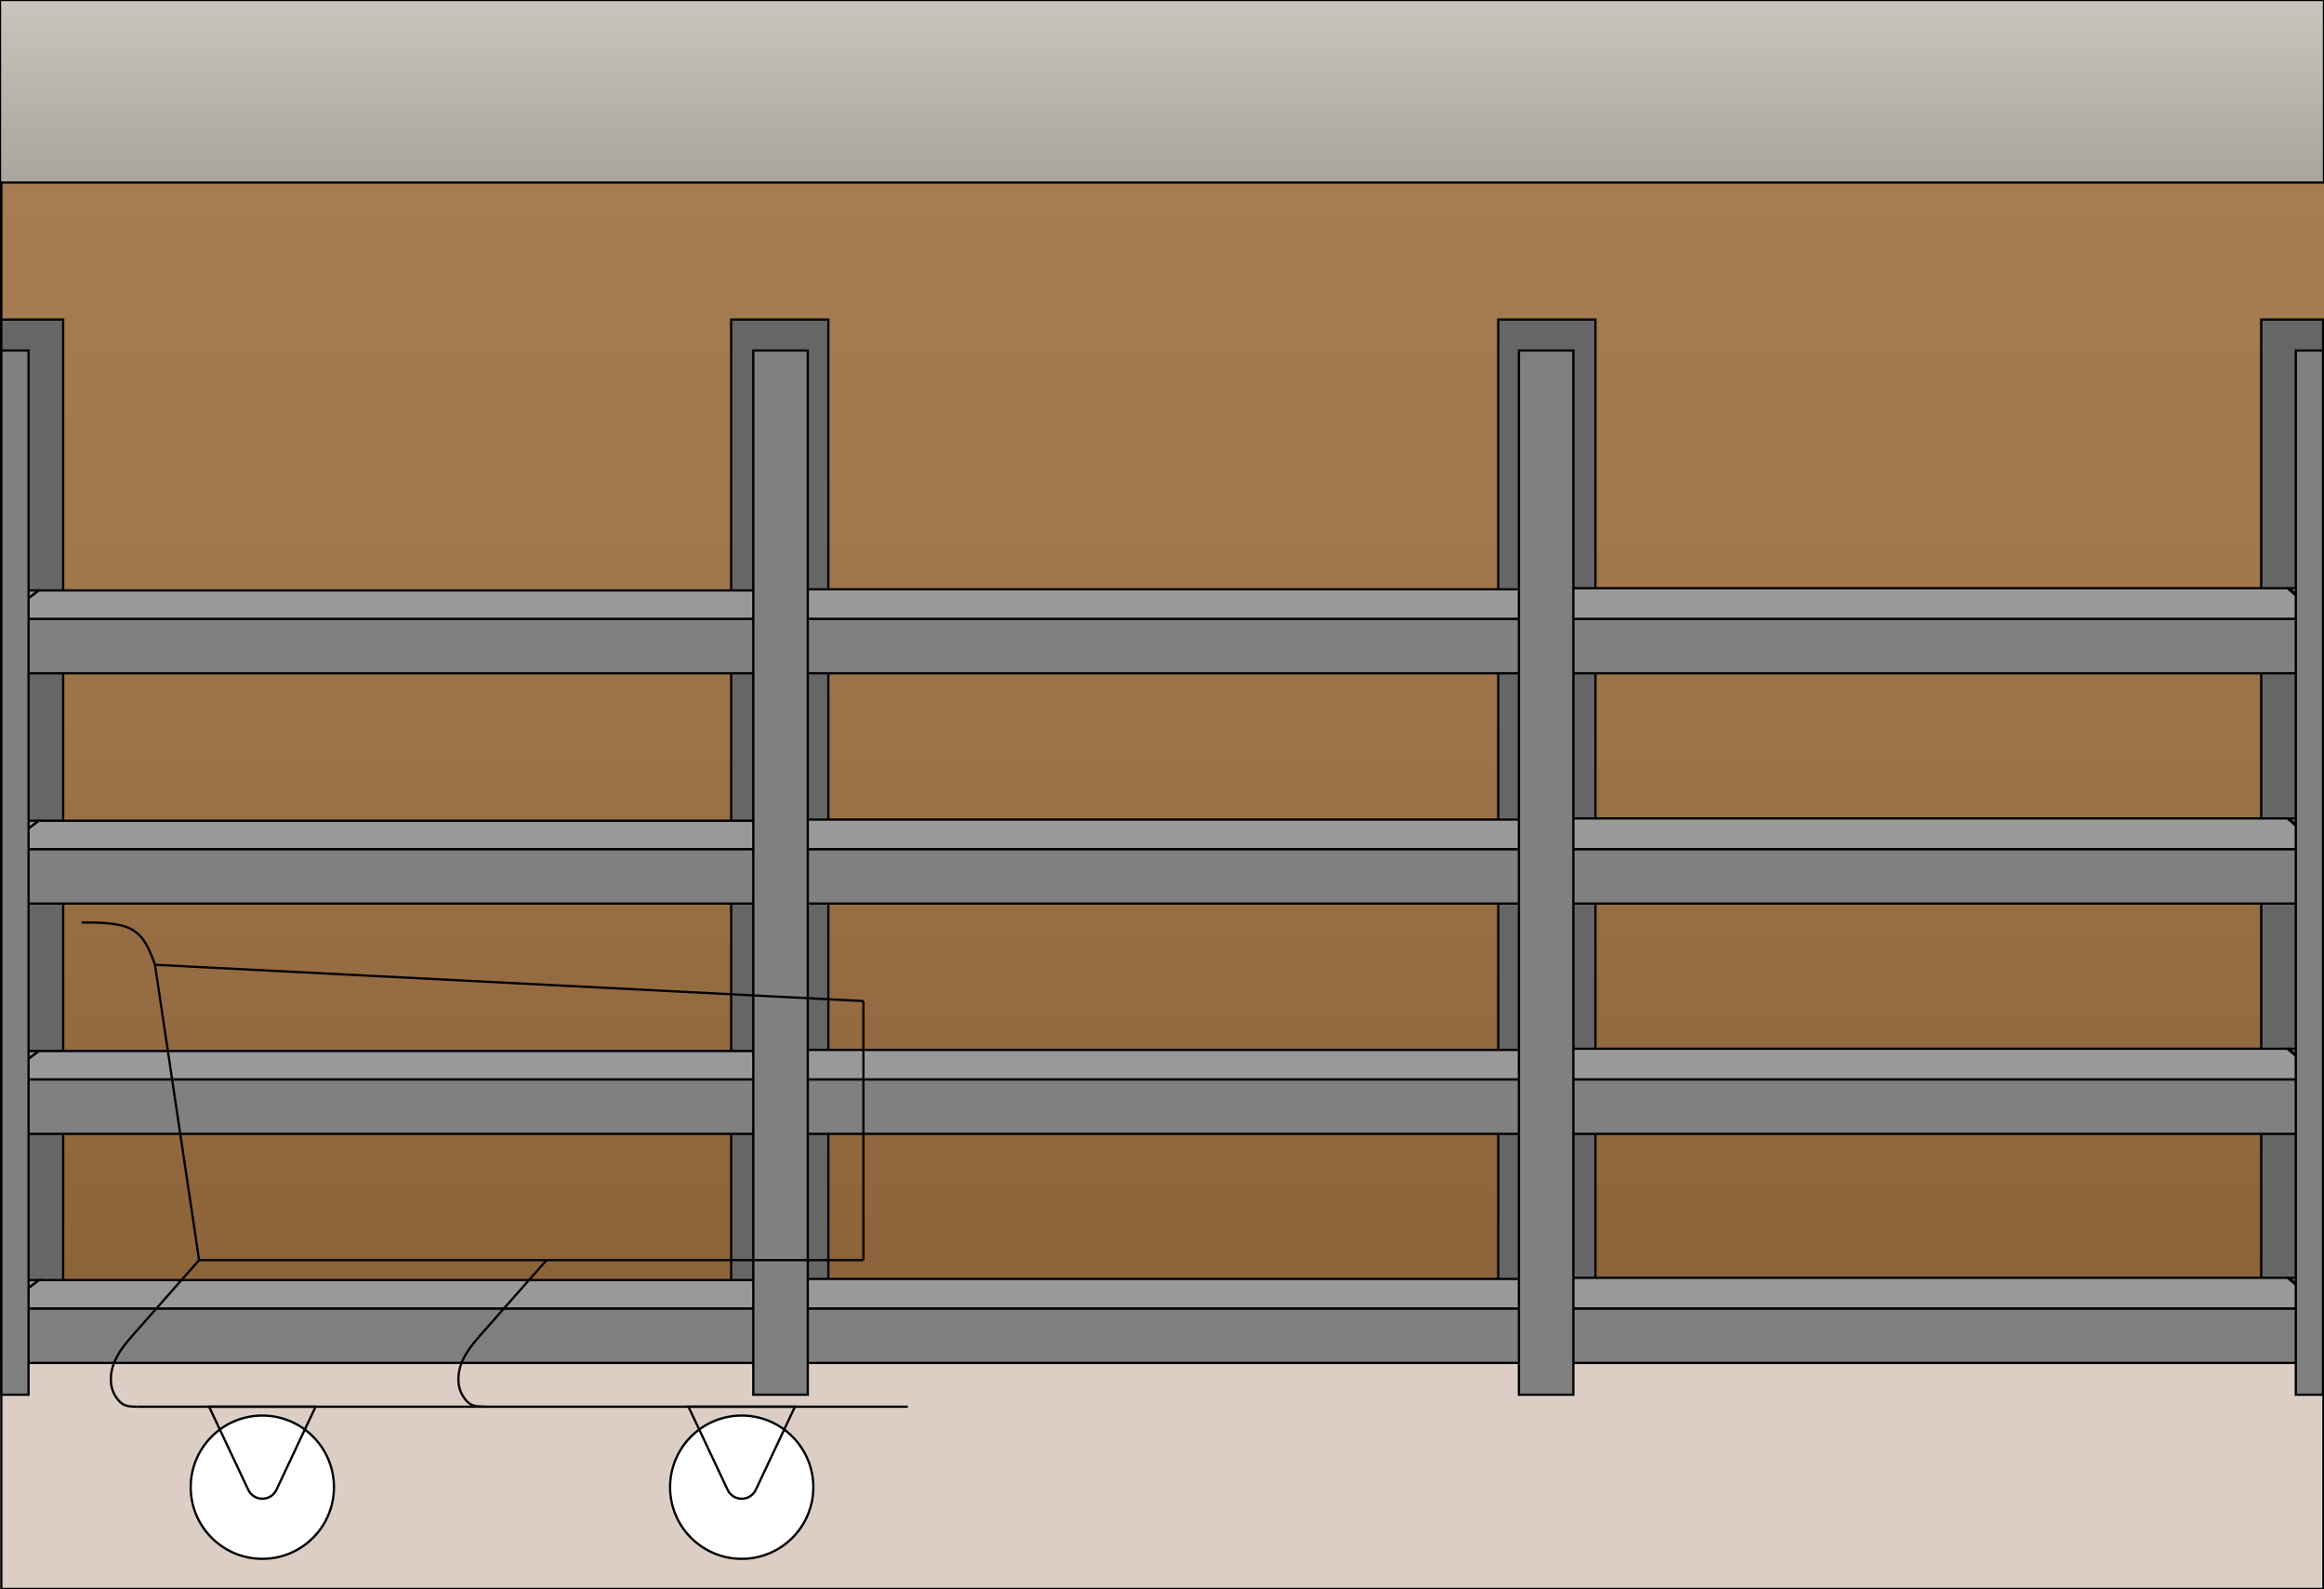
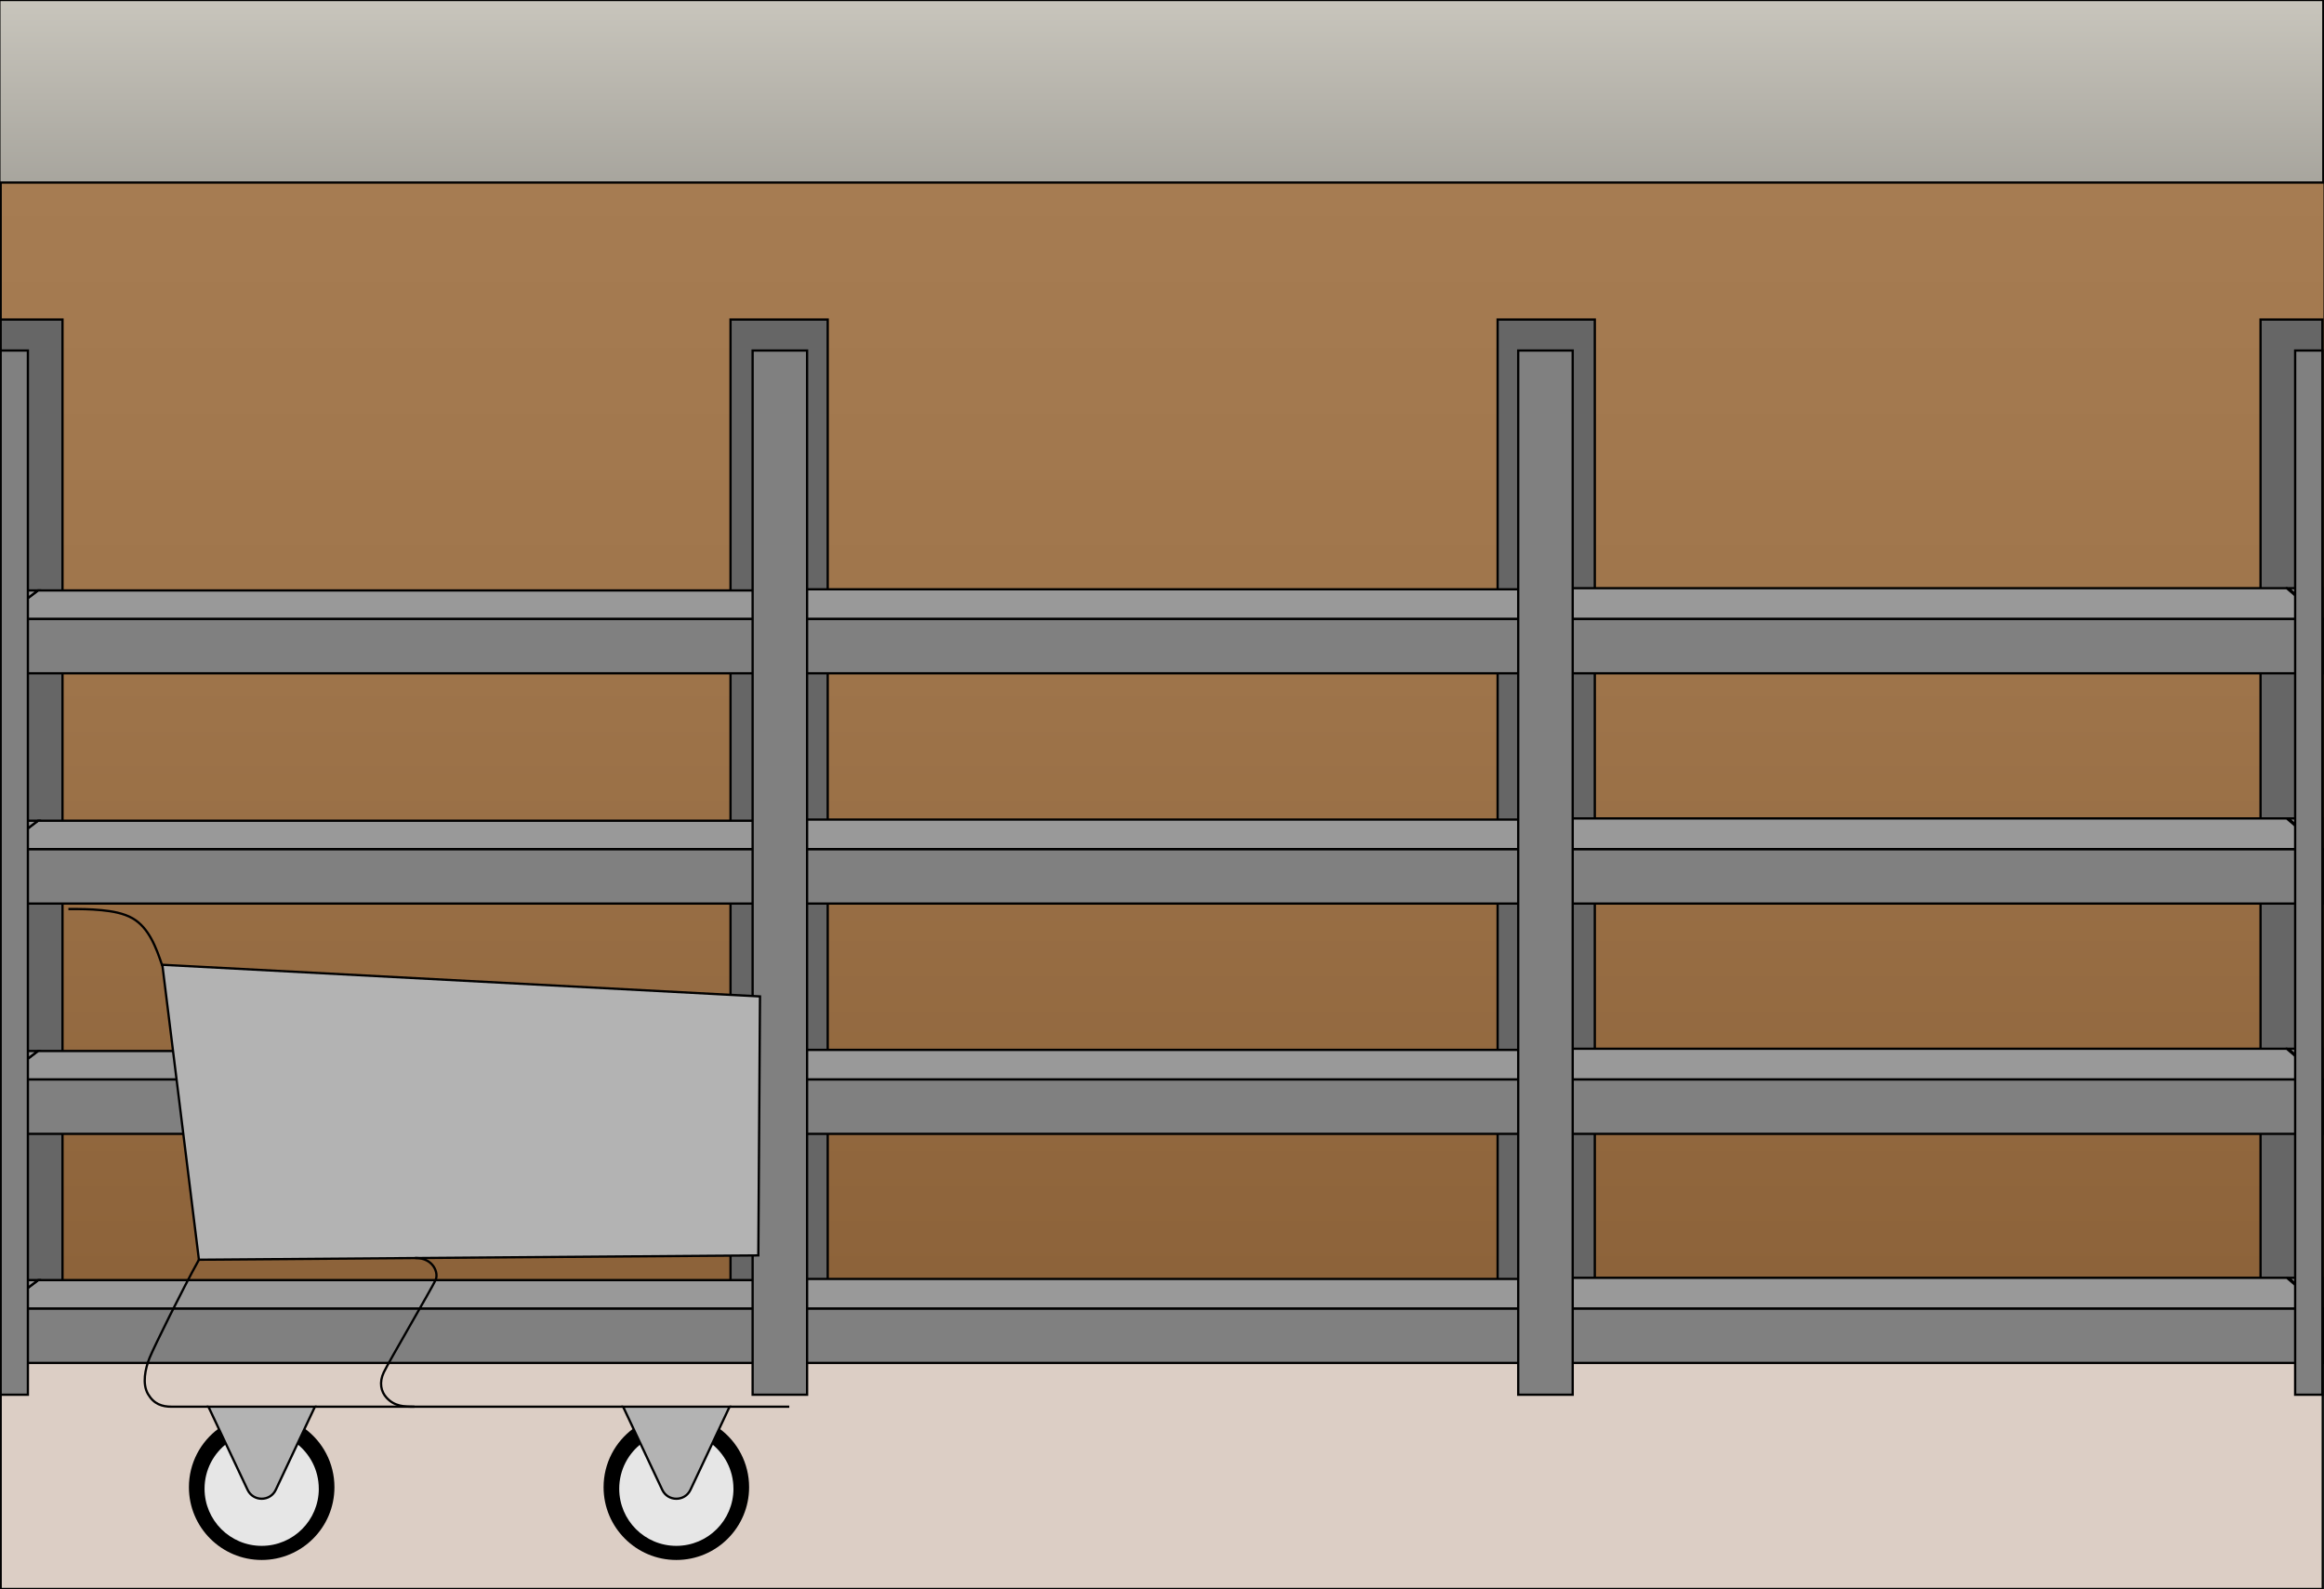
- <svg xmlns="http://www.w3.org/2000/svg" id="Layer_1" data-name="Layer 1" viewBox="0 0 1024 700">
+ <svg xmlns="http://www.w3.org/2000/svg" id="shop" viewBox="0 0 1024 700">
  <defs>
    <style>
      .cls-1 {
-         fill: #fff;
-       }
- 
-       .cls-2 {
        fill: none;
      }

-       .cls-2, .cls-3, .cls-4, .cls-5, .cls-6, .cls-7, .cls-8 {
+       .cls-1, .cls-2, .cls-3, .cls-4, .cls-5, .cls-6, .cls-7, .cls-8 {
        stroke: #000;
        stroke-miterlimit: 10;
      }

-       .cls-3 {
+       .cls-2 {
        fill: gray;
      }

-       .cls-4 {
+       .cls-3 {
        fill: #999;
      }

+       .cls-9 {
+         fill: #e6e6e6;
+       }
+ 
+       .cls-4 {
+         fill: #666;
+       }
+ 
      .cls-5 {
-         fill: #666;
+         fill: #b3b3b3;
      }

      .cls-6 {
        fill: url(#linear-gradient);
      }

      .cls-7 {
        fill: url(#linear-gradient-2);
      }

      .cls-8 {
        fill: #dccec5;
      }
    </style>
-     <linearGradient id="linear-gradient" x1="512" y1="0" x2="512" y2="496" gradientUnits="userSpaceOnUse">
+     <linearGradient id="linear-gradient" x1="511.71" y1="0" x2="511.71" y2="496" gradientUnits="userSpaceOnUse">
      <stop offset="0" stop-color="#c8c5bc" />
      <stop offset="1" stop-color="#000" />
    </linearGradient>
-     <linearGradient id="linear-gradient-2" x1="512.58" y1="80.42" x2="512.58" y2="576.42" gradientUnits="userSpaceOnUse">
+     <linearGradient id="linear-gradient-2" x1="512.29" y1="80.42" x2="512.29" y2="576.42" gradientUnits="userSpaceOnUse">
      <stop offset="0" stop-color="#a67c52" />
      <stop offset=".41" stop-color="#9f754b" />
      <stop offset="1" stop-color="#8c6239" />
      <stop offset="1" stop-color="#8c6239" />
    </linearGradient>
  </defs>
-   <rect class="cls-6" x="0" width="1024" height="496" />
-   <rect class="cls-7" x=".58" y="80.42" width="1024" height="496" />
-   <rect class="cls-5" x="322.17" y="140.77" width="42.82" height="447.65" />
-   <rect class="cls-5" x="660.17" y="140.77" width="42.82" height="447.65" />
-   <rect class="cls-8" x=".58" y="576.42" width="1023.17" height="123.58" />
-   <rect class="cls-5" x=".58" y="140.77" width="27.25" height="447.65" />
-   <rect class="cls-5" x="996.33" y="140.77" width="27.25" height="447.65" />
-   <g>
-     <rect class="cls-3" x=".58" y="576.42" width="1023.17" height="24" />
-     <polygon class="cls-4" points="1023.75 576.42 .58 576.42 17.15 563.92 343.58 563.92 343.58 563.42 681.25 563.42 681.25 562.92 1007.96 562.92 1023.75 576.42" />
-     <polygon class="cls-4" points=".58 563.92 17.08 563.92 .58 576.42 .58 563.92" />
+   <rect id="background" class="cls-6" x="-.29" width="1024" height="496" />
+   <rect id="backdrop" class="cls-7" x=".29" y="80.42" width="1024" height="496" />
+   <rect id="floor" class="cls-8" x=".29" y="576.42" width="1023.17" height="123.58" />
+   <g id="shelves">
+     <rect class="cls-4" x="321.88" y="140.77" width="42.82" height="447.65" />
+     <rect class="cls-4" x="659.88" y="140.77" width="42.82" height="447.65" />
+     <rect class="cls-4" x=".29" y="140.77" width="27.25" height="447.65" />
+     <rect class="cls-4" x="996.04" y="140.77" width="27.25" height="447.65" />
+     <g>
+       <rect class="cls-2" x=".29" y="576.42" width="1023.17" height="24" />
+       <polygon class="cls-3" points="1023.46 576.42 .29 576.42 16.86 563.92 343.29 563.92 343.29 563.42 680.96 563.42 680.96 562.92 1007.67 562.92 1023.46 576.42" />
+       <polygon class="cls-3" points=".29 563.92 16.79 563.92 .29 576.42 .29 563.92" />
+     </g>
+     <polygon class="cls-3" points="1023.29 562.9 1008.45 562.92 1023.29 576.42 1023.29 562.9" />
+     <g>
+       <rect class="cls-2" x=".21" y="475.5" width="1023.17" height="24" />
+       <polygon class="cls-3" points="1023.38 475.5 .21 475.5 16.77 463 343.21 463 343.21 462.5 680.88 462.5 680.88 462 1007.59 462 1023.38 475.5" />
+       <polygon class="cls-3" points=".21 463 16.71 463 .21 475.5 .21 463" />
+     </g>
+     <polygon class="cls-3" points="1023.21 461.98 1008.36 462 1023.21 475.5 1023.21 461.98" />
+     <g>
+       <rect class="cls-2" x=".21" y="374.05" width="1023.17" height="24" />
+       <polygon class="cls-3" points="1023.38 374.05 .21 374.05 16.77 361.55 343.21 361.55 343.21 361.05 680.88 361.05 680.88 360.55 1007.59 360.55 1023.38 374.05" />
+       <polygon class="cls-3" points=".21 361.55 16.71 361.55 .21 374.05 .21 361.55" />
+     </g>
+     <polygon class="cls-3" points="1023.21 360.53 1008.36 360.55 1023.21 374.05 1023.21 360.53" />
+     <g>
+       <rect class="cls-2" x=".21" y="272.61" width="1023.17" height="24" />
+       <polygon class="cls-3" points="1023.38 272.61 .21 272.61 16.77 260.11 343.21 260.11 343.21 259.61 680.88 259.61 680.88 259.11 1007.59 259.11 1023.38 272.61" />
+       <polygon class="cls-3" points=".21 260.11 16.71 260.11 .21 272.61 .21 260.11" />
+     </g>
+     <polygon class="cls-3" points="1023.21 259.09 1008.36 259.11 1023.21 272.61 1023.21 259.09" />
+     <rect class="cls-2" x="668.96" y="154.42" width="24" height="460" />
+     <rect class="cls-2" x=".29" y="154.42" width="12" height="460" />
+     <rect class="cls-2" x="331.62" y="154.42" width="24" height="460" />
+     <rect class="cls-2" x="1011.29" y="154.42" width="12" height="460" />
  </g>
-   <polygon class="cls-4" points="1023.58 562.9 1008.74 562.92 1023.58 576.42 1023.58 562.9" />
-   <g>
-     <rect class="cls-3" x=".5" y="475.5" width="1023.17" height="24" />
-     <polygon class="cls-4" points="1023.67 475.5 .5 475.5 17.06 463 343.5 463 343.5 462.5 681.17 462.5 681.17 462 1007.88 462 1023.67 475.5" />
-     <polygon class="cls-4" points=".5 463 17 463 .5 475.5 .5 463" />
-   </g>
-   <polygon class="cls-4" points="1023.5 461.98 1008.65 462 1023.5 475.5 1023.5 461.98" />
-   <g>
-     <rect class="cls-3" x=".5" y="374.05" width="1023.17" height="24" />
-     <polygon class="cls-4" points="1023.67 374.05 .5 374.05 17.06 361.55 343.5 361.55 343.5 361.05 681.17 361.05 681.17 360.55 1007.88 360.55 1023.67 374.05" />
-     <polygon class="cls-4" points=".5 361.55 17 361.55 .5 374.05 .5 361.55" />
-   </g>
-   <polygon class="cls-4" points="1023.5 360.53 1008.65 360.55 1023.5 374.05 1023.5 360.53" />
-   <g>
-     <rect class="cls-3" x=".5" y="272.61" width="1023.17" height="24" />
-     <polygon class="cls-4" points="1023.67 272.61 .5 272.61 17.06 260.11 343.5 260.11 343.5 259.61 681.17 259.61 681.17 259.11 1007.88 259.11 1023.67 272.61" />
-     <polygon class="cls-4" points=".5 260.11 17 260.11 .5 272.61 .5 260.11" />
-   </g>
-   <polygon class="cls-4" points="1023.5 259.09 1008.65 259.11 1023.5 272.61 1023.5 259.09" />
-   <rect class="cls-3" x="669.25" y="154.42" width="24" height="460" />
-   <rect class="cls-3" x=".58" y="154.42" width="12" height="460" />
-   <rect class="cls-3" x="331.92" y="154.42" width="24" height="460" />
-   <rect class="cls-3" x="1011.58" y="154.42" width="12" height="460" />
-   <g>
+   <g id="cart">
    <g>
-       <path class="cls-1" d="M115.59,686.72c-17.4,0-31.56-14.16-31.56-31.56s14.16-31.56,31.56-31.56,31.56,14.16,31.56,31.56-14.16,31.56-31.56,31.56Z" />
-       <path d="M115.59,624.1c17.13,0,31.06,13.93,31.06,31.06s-13.93,31.06-31.06,31.06-31.06-13.93-31.06-31.06,13.93-31.06,31.06-31.06m0-1c-17.71,0-32.06,14.35-32.06,32.06s14.35,32.06,32.06,32.06,32.06-14.35,32.06-32.06-14.35-32.06-32.06-32.06h0Z" />
+       <path d="M147.36,655.16c0,17.7-14.35,32.06-32.06,32.06s-32.06-14.36-32.06-32.06c0-10.62,5.16-20.04,13.12-25.87l12.73,27.01c2.47,5.26,9.95,5.26,12.42,0l12.73-27.01c7.96,5.83,13.12,15.25,13.12,25.87Z" />
+       <path class="cls-9" d="M140.47,655.83c0,13.9-11.27,25.17-25.17,25.17s-25.17-11.27-25.17-25.17c0-8.34,4.05-15.73,10.3-20.31l9.99,21.2c1.94,4.13,7.81,4.13,9.75,0l9.99-21.2c6.25,4.58,10.3,11.97,10.3,20.31Z" />
+       <path class="cls-5" d="M138.76,619.7l-4.52,9.59-12.73,27.01c-2.47,5.26-9.95,5.26-12.42,0l-12.73-27.01-4.52-9.59h46.92Z" />
    </g>
-     <path class="cls-2" d="M60.52,619.7c-4.53,0-6.96-.28-9.72-4.75s-2.38-10.32-.31-15.15,5.6-8.85,9.07-12.79c9.39-10.64,18.79-21.27,28.18-31.91" />
-     <path class="cls-2" d="M213.66,619.7c-4.53,0-6.96-.28-9.72-4.75s-2.38-10.32-.31-15.15,5.6-8.85,9.07-12.79c9.39-10.64,18.78-21.27,28.16-31.91" />
-     <path class="cls-2" d="M109.38,656.3l-17.25-36.6h46.92s-17.25,36.6-17.25,36.6c-2.48,5.25-9.95,5.25-12.43,0Z" />
    <g>
-       <path class="cls-1" d="M326.81,686.72c-17.4,0-31.56-14.16-31.56-31.56s14.16-31.56,31.56-31.56,31.56,14.16,31.56,31.56-14.16,31.56-31.56,31.56Z" />
-       <path d="M326.81,624.1c17.13,0,31.06,13.93,31.06,31.06s-13.93,31.06-31.06,31.06-31.06-13.93-31.06-31.06,13.93-31.06,31.06-31.06m0-1c-17.71,0-32.06,14.35-32.06,32.06s14.35,32.06,32.06,32.06,32.06-14.35,32.06-32.06-14.35-32.06-32.06-32.06h0Z" />
+       <path d="M330.07,655.16c0,17.7-14.35,32.06-32.06,32.06s-32.06-14.36-32.06-32.06c0-10.62,5.17-20.04,13.12-25.87l12.73,27.01c2.47,5.26,9.95,5.26,12.43,0l12.72-27c7.96,5.82,13.12,15.24,13.12,25.86Z" />
+       <path class="cls-9" d="M323.18,655.83c0,13.9-11.27,25.17-25.17,25.17s-25.17-11.27-25.17-25.17c0-8.34,4.05-15.73,10.3-20.31l9.99,21.2c1.94,4.13,7.81,4.13,9.75,0l9.99-21.2c6.25,4.58,10.3,11.97,10.3,20.31Z" />
+       <path class="cls-5" d="M321.47,619.7l-4.52,9.6-12.72,27c-2.48,5.26-9.96,5.26-12.43,0l-12.73-27.01-4.52-9.59h46.92Z" />
    </g>
-     <path class="cls-2" d="M320.6,656.3l-17.25-36.6h46.92s-17.25,36.6-17.25,36.6c-2.48,5.25-9.95,5.25-12.43,0Z" />
-     <line class="cls-2" x1="60.52" y1="619.7" x2="399.99" y2="619.7" />
-     <line class="cls-2" x1="87.73" y1="555.12" x2="380.44" y2="555.12" />
-     <line class="cls-2" x1="87.73" y1="555.12" x2="68.29" y2="425.02" />
-     <line class="cls-2" x1="380.44" y1="555.12" x2="380.44" y2="441" />
-     <line class="cls-2" x1="68.29" y1="425.02" x2="380.44" y2="441" />
-     <path class="cls-2" d="M35.94,406.37c4.35,0,7.31,0,11.54,.39,3.49,.32,7.52,.98,10.58,2.67,5.6,3.08,8.11,9.56,10.22,15.59" />
+     <polygon class="cls-5" points="334.87 438.96 334.13 553.04 183.87 554.2 87.65 554.95 71.53 425.02 334.87 438.96" />
+     <g>
+       <path class="cls-1" d="M182.61,619.7c-4.53,0-8.72-.1-12.28-3.96-2.46-2.67-3.37-6.67-1.23-11.18,2.25-4.74,20.78-36.36,22.82-40.64,1.46-3.07-.9-9.8-8.97-9.74" />
+       <path class="cls-1" d="M87.65,554.95c-7.19,12.9-19.77,38.38-21.73,43.2-1.95,4.83-3.33,11.49-.71,15.95,2.61,4.47,6.16,5.6,10.44,5.6h16.19" />
+       <line class="cls-1" x1="347.77" y1="619.7" x2="321.47" y2="619.7" />
+       <polyline class="cls-1" points="274.55 619.7 182.61 619.7 138.76 619.7" />
+       <path class="cls-1" d="M30.13,400.46c5.56,0,9.36,0,14.77,.52,4.46,.43,9.62,1.32,13.55,3.59,7.16,4.14,10.38,12.85,13.08,20.95" />
+     </g>
  </g>
</svg>
